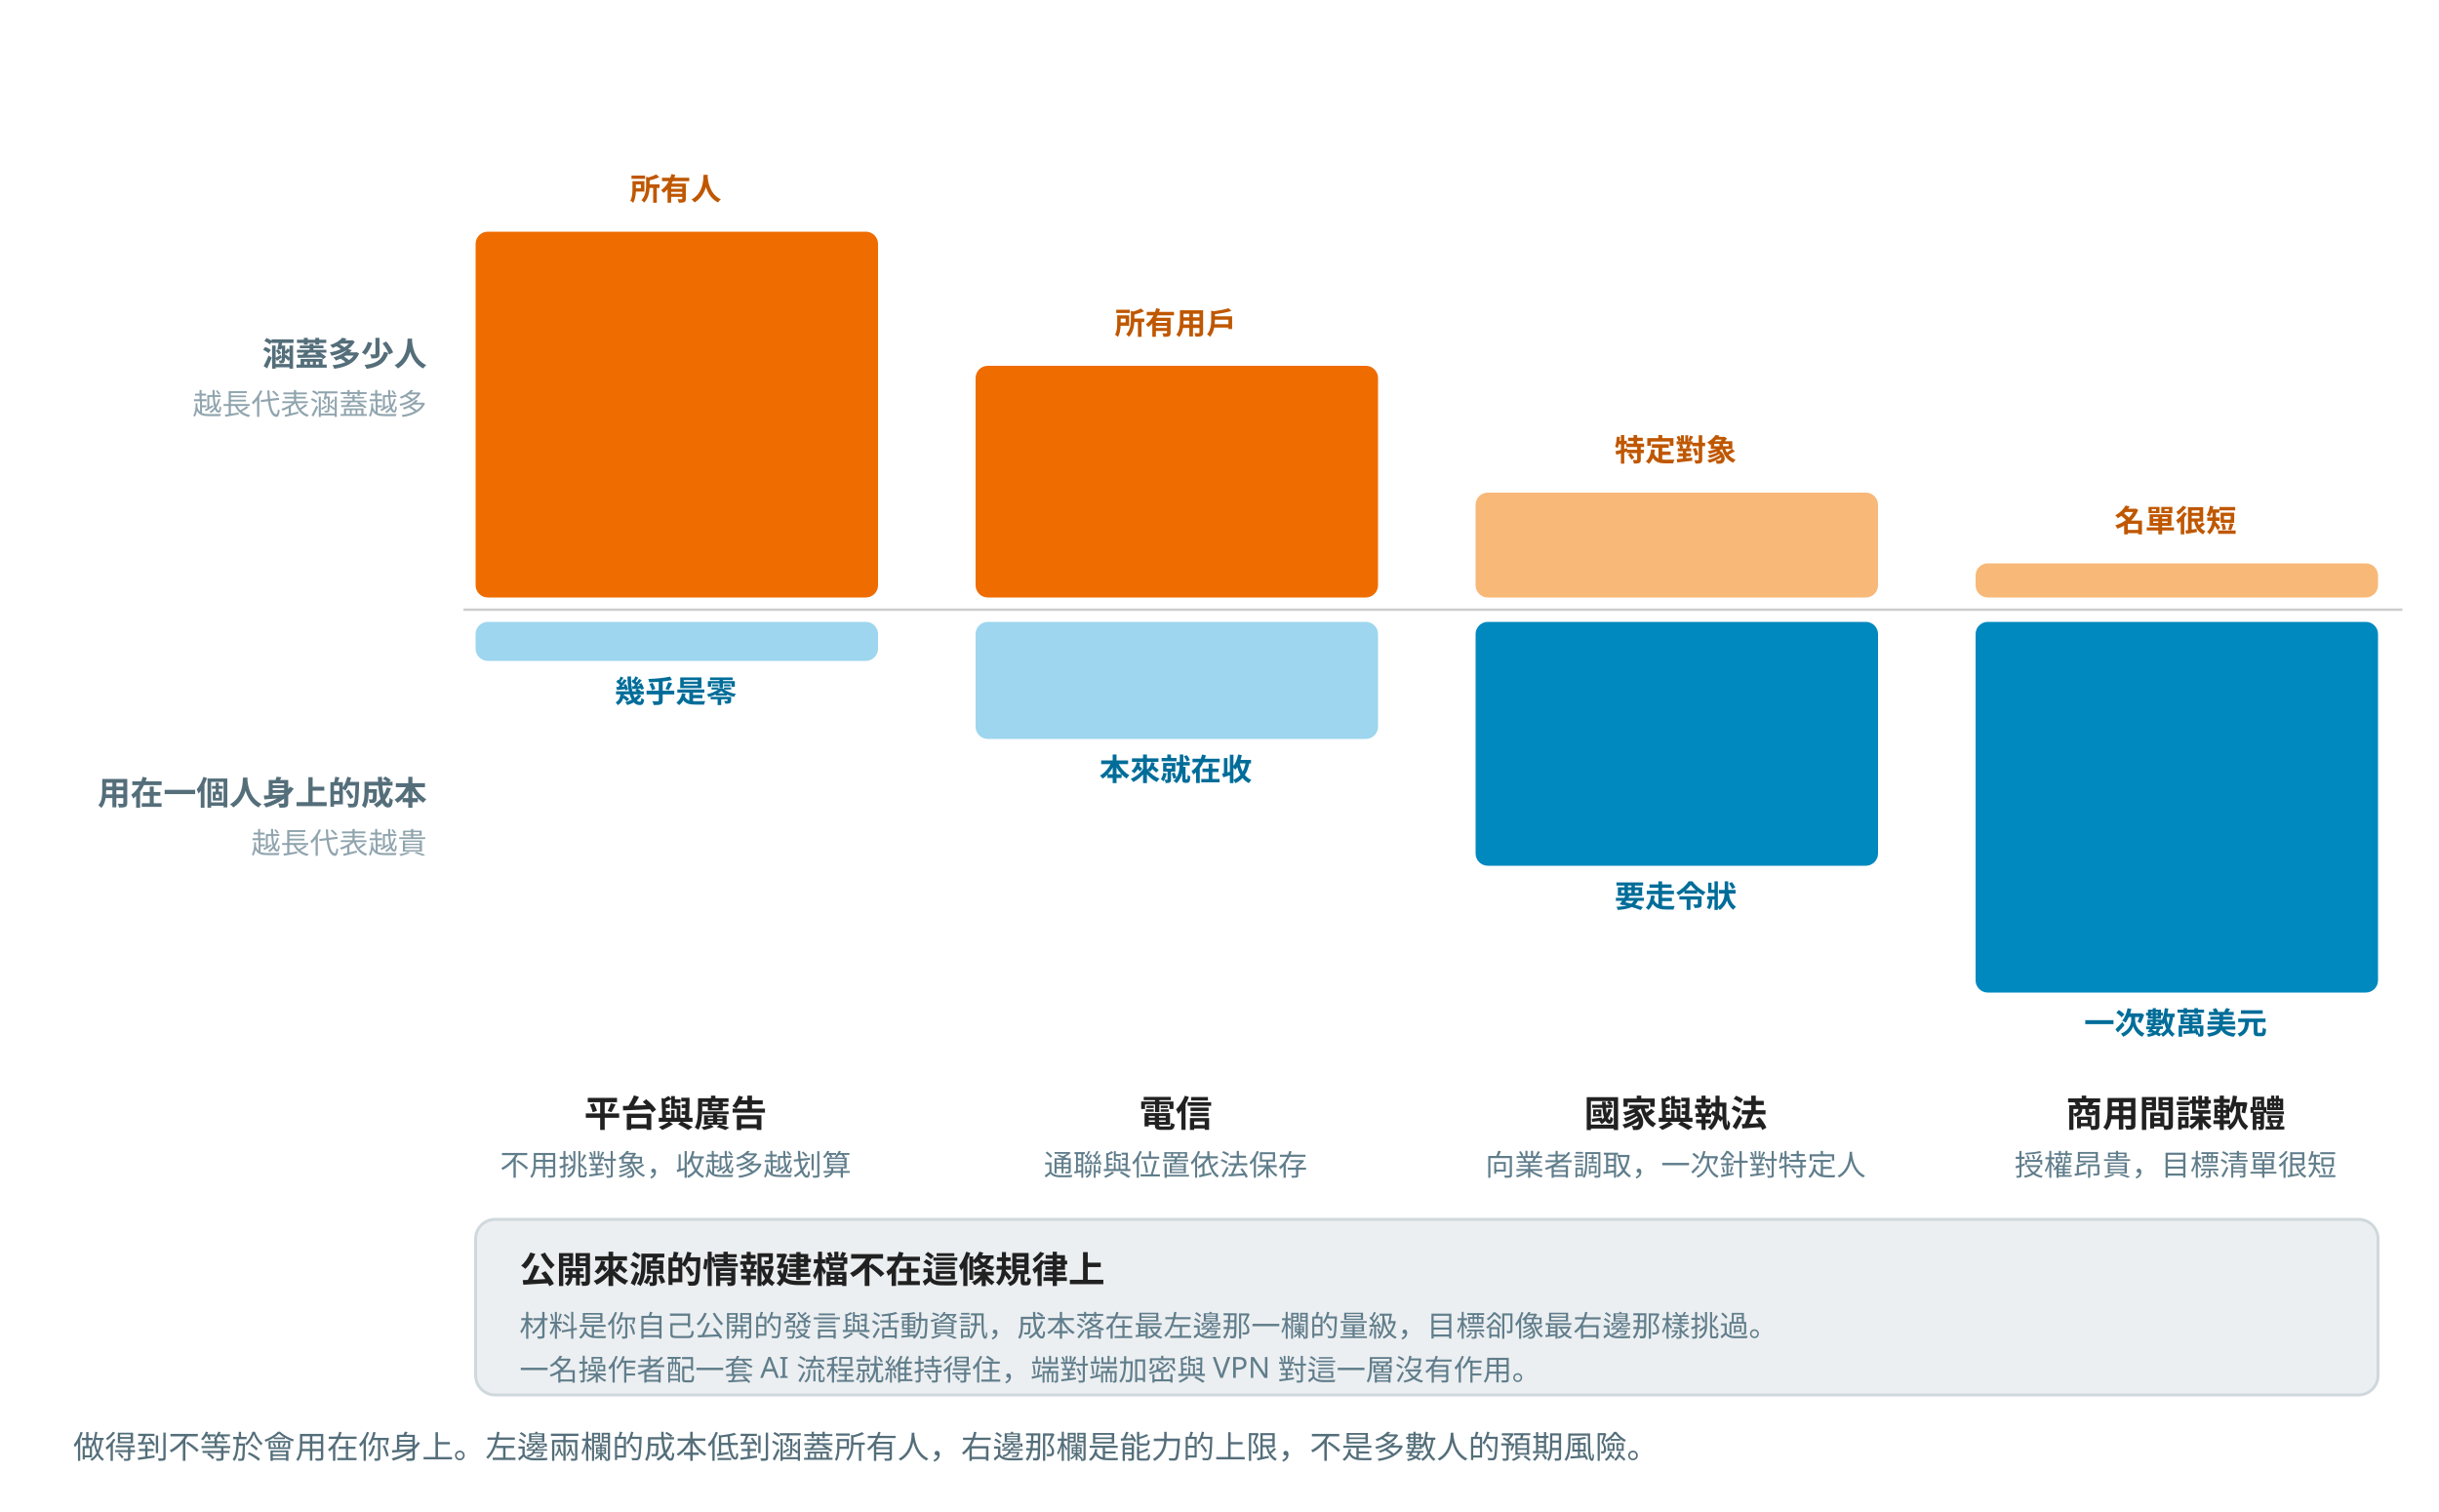
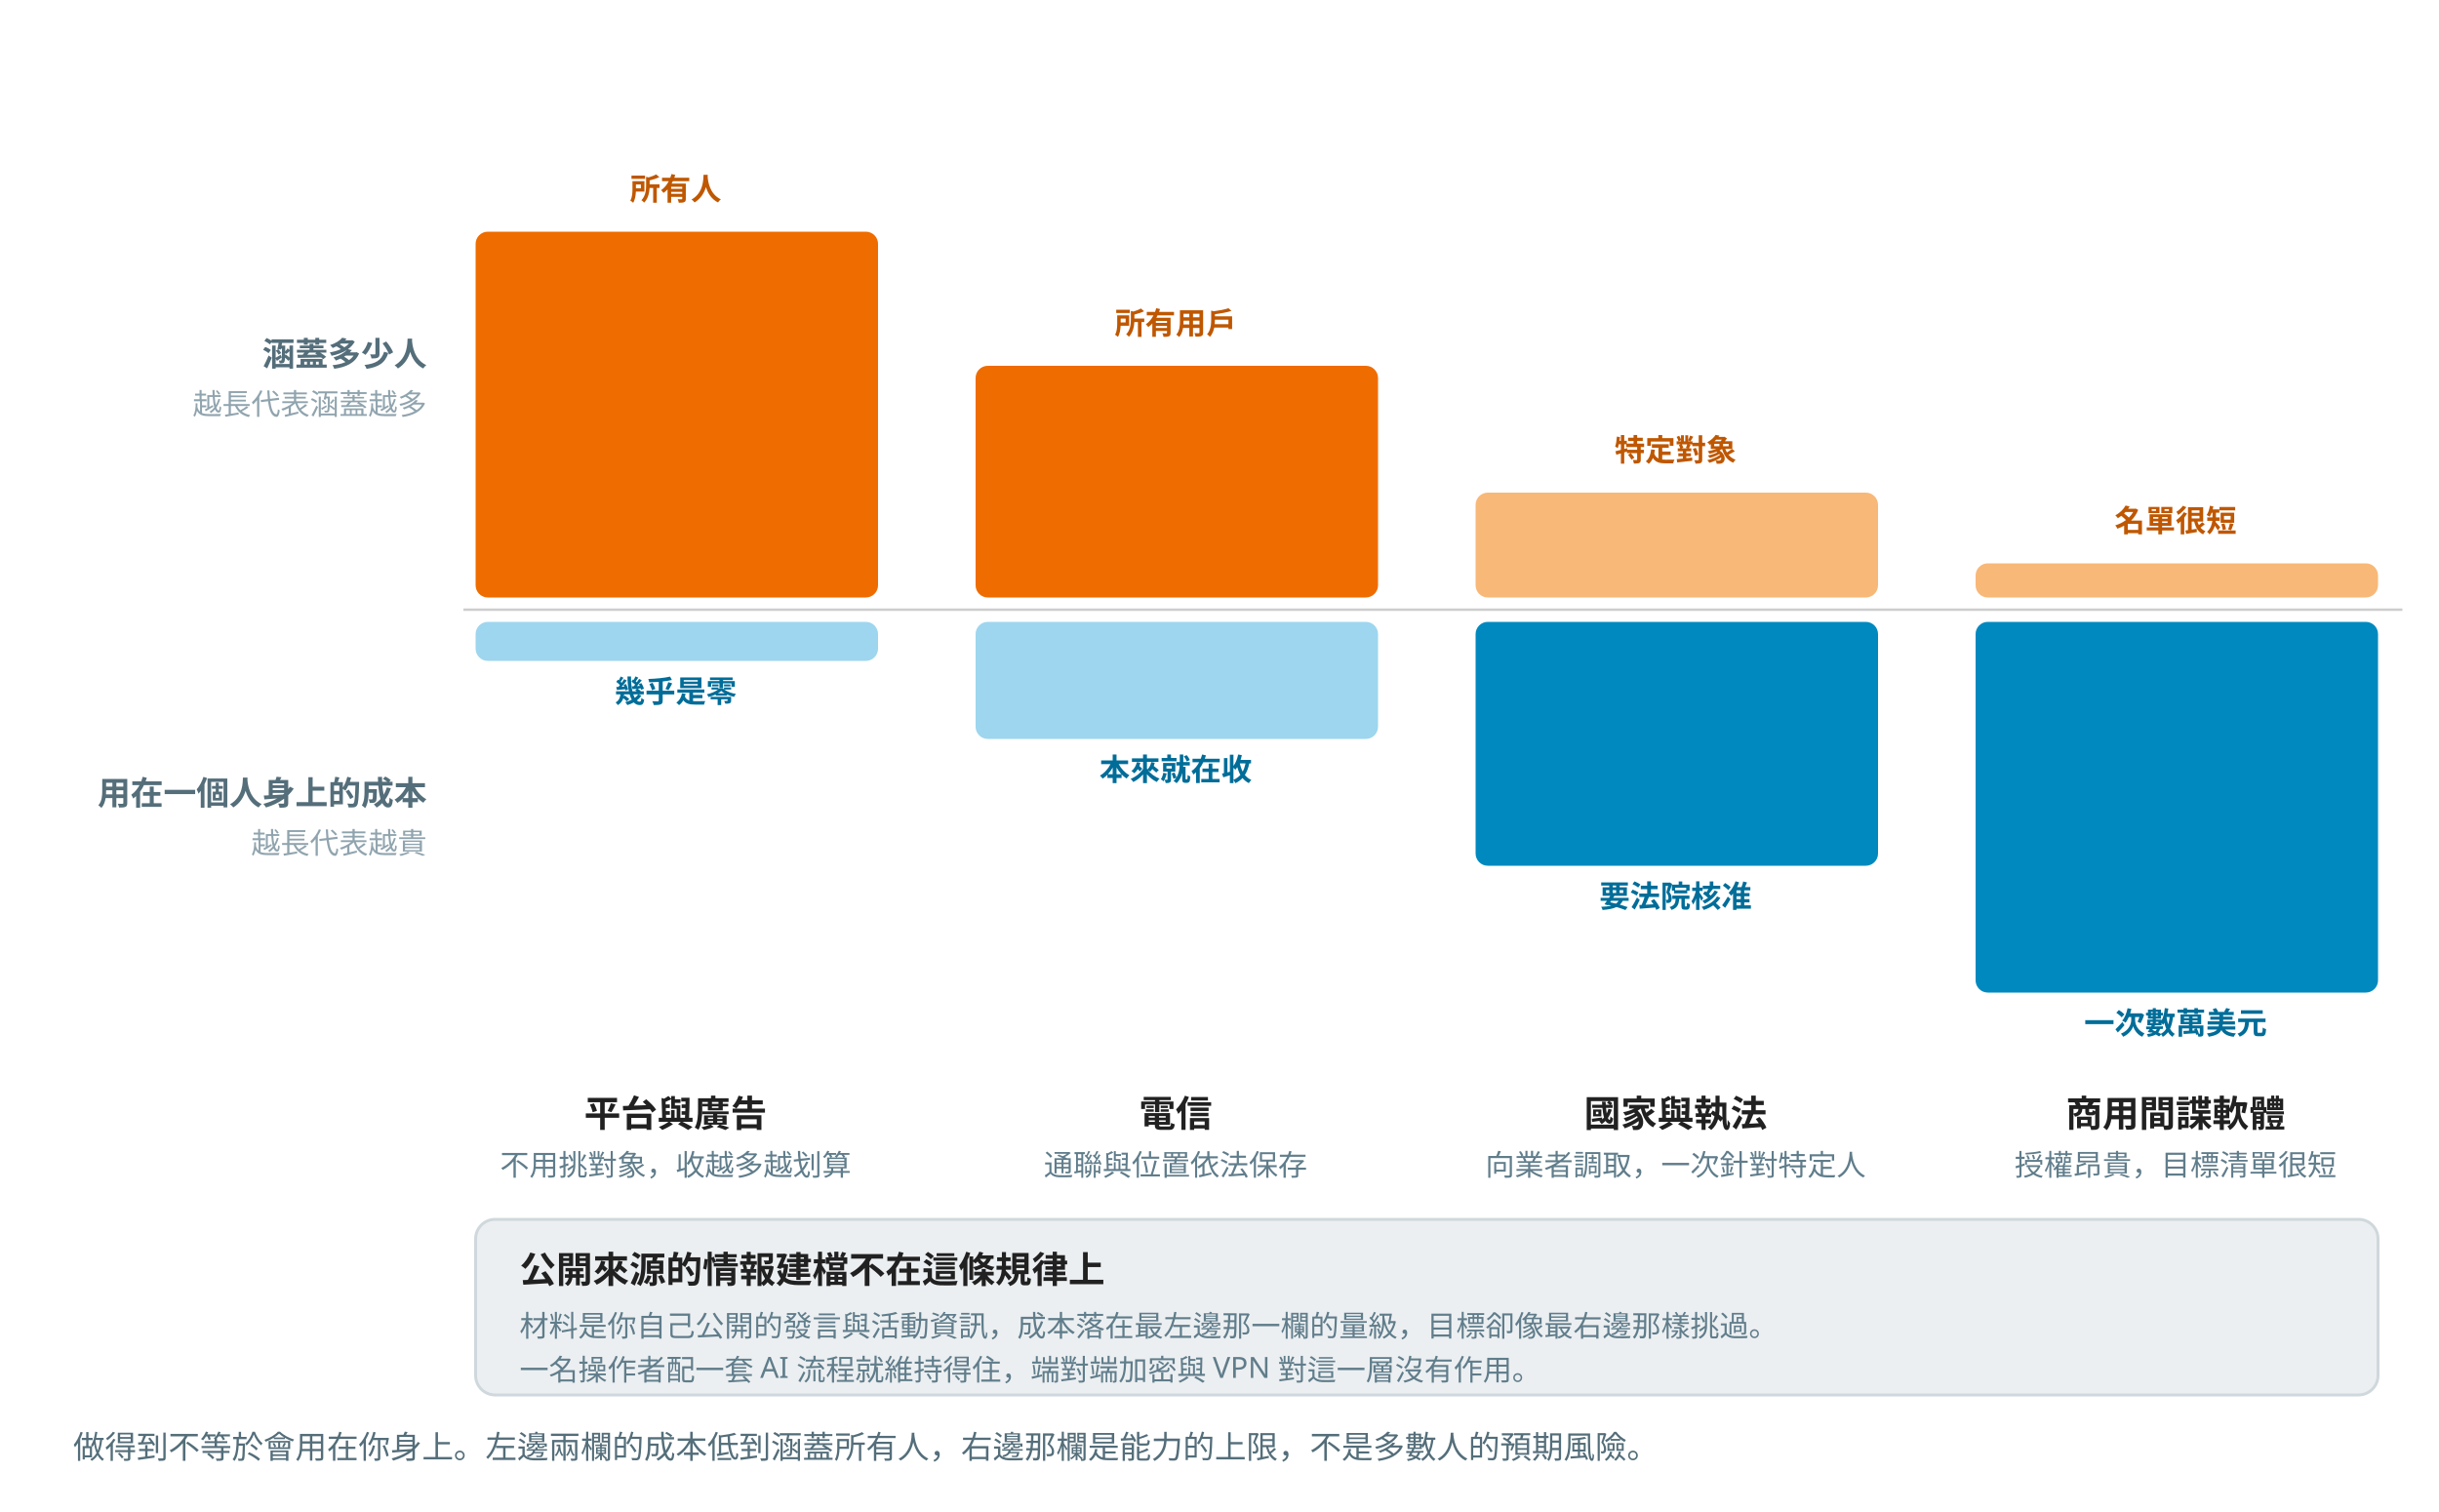
<svg xmlns="http://www.w3.org/2000/svg" viewBox="0 0 1000 620" width="1000" height="620" role="img" aria-labelledby="title desc">
  <style>
  /* 配色對齊 community/brand-assets.md 的色票。這個檔案是被 img 標籤引用的獨立 SVG，
     取不到頁面的 CSS 變數，只能寫死 hex。橙色給涵蓋範圍，左邊那兩欄涵蓋所有人，
     也是讀者實際最需要處理的兩層，跟站上其他示意圖的語意一致。 */
  text { font-family: "Noto Sans TC", "PingFang TC", "Microsoft JhengHei", "Hiragino Sans GB", "Source Han Sans TC", sans-serif; }
  .reach { fill: #ef6c00; }
  .reach-faint { fill: #f8b878; }
  .cost { fill: #0089bf; }
  .cost-faint { fill: #9dd6ee; }
  .mid-line { stroke: #cdcdcd; stroke-width: 1; }
  .side { fill: #546e7a; font-size: 13.5px; font-weight: 600; }
  .side-sub { fill: #90a4ae; font-size: 12px; }
  .layer { fill: #212121; font-size: 15px; font-weight: 600; }
  .note { fill: #607d8b; font-size: 12px; }
  .val { font-size: 12.5px; font-weight: 600; }
  .val-reach { fill: #bf5700; }
  .val-cost { fill: #006d99; }
  .foot { fill: #546e7a; font-size: 13px; }
  .band { fill: #eceff1; stroke: #cfd8dc; stroke-width: 1.2; }

  @media (prefers-color-scheme: dark) {
    .reach { fill: #ff8c1a; }
    .reach-faint { fill: #9c5f1f; }
    .cost { fill: #4dbfff; }
    .cost-faint { fill: #24647f; }
    .mid-line { stroke: #45505a; }
    .side { fill: #b0bec5; }
    .side-sub { fill: #78909c; }
    .layer { fill: #eceff1; }
    .note { fill: #90a4ae; }
    .val-reach { fill: #ffb74d; }
    .val-cost { fill: #4dbfff; }
    .foot { fill: #b0bec5; }
    .band { fill: #23292e; stroke: #4b565e; }
  }
</style>
  <text class="side" x="175" y="150" text-anchor="end">涵蓋多少人</text>
  <text class="side-sub" x="175" y="170" text-anchor="end">越長代表涵蓋越多</text>
  <text class="side" x="175" y="330" text-anchor="end">用在一個人身上的成本</text>
  <text class="side-sub" x="175" y="350" text-anchor="end">越長代表越貴</text>
  <line class="mid-line" x1="190" y1="250" x2="985" y2="250" />
  <rect class="reach" x="195" y="95" width="165" height="150" rx="5" />
  <text class="val val-reach" x="277" y="82" text-anchor="middle">所有人</text>
  <rect class="cost-faint" x="195" y="255" width="165" height="16" rx="5" />
  <text class="val val-cost" x="277" y="288" text-anchor="middle">幾乎是零</text>
  <rect class="reach" x="400" y="150" width="165" height="95" rx="5" />
  <text class="val val-reach" x="482" y="137" text-anchor="middle">所有用戶</text>
  <rect class="cost-faint" x="400" y="255" width="165" height="48" rx="5" />
  <text class="val val-cost" x="482" y="320" text-anchor="middle">本來就在收</text>
  <rect class="reach-faint" x="605" y="202" width="165" height="43" rx="5" />
  <text class="val val-reach" x="687" y="189" text-anchor="middle">特定對象</text>
  <rect class="cost" x="605" y="255" width="165" height="100" rx="5" />
-   <text class="val val-cost" x="687" y="372" text-anchor="middle">要走令狀</text>
+   <text class="val val-cost" x="687" y="372" text-anchor="middle">要法院核准</text>
  <rect class="reach-faint" x="810" y="231" width="165" height="14" rx="5" />
  <text class="val val-reach" x="892" y="218" text-anchor="middle">名單很短</text>
  <rect class="cost" x="810" y="255" width="165" height="152" rx="5" />
  <text class="val val-cost" x="892" y="424" text-anchor="middle">一次數萬美元</text>
  <text class="layer" x="277" y="462" text-anchor="middle">平台與廣告</text>
  <text class="note" x="277" y="482" text-anchor="middle">不用挑對象，收越多越划算</text>
  <text class="layer" x="482" y="462" text-anchor="middle">電信</text>
  <text class="note" x="482" y="482" text-anchor="middle">通聯與位置依法保存</text>
  <text class="layer" x="687" y="462" text-anchor="middle">國家與執法</text>
  <text class="note" x="687" y="482" text-anchor="middle">向業者調取，一次針對特定人</text>
  <text class="layer" x="892" y="462" text-anchor="middle">商用間諜軟體</text>
  <text class="note" x="892" y="482" text-anchor="middle">授權昂貴，目標清單很短</text>
  <rect class="band" x="195" y="500" width="780" height="72" rx="8" />
  <text class="layer" x="213" y="526">公開來源的情報建檔不在這條規律上</text>
  <text class="note" x="213" y="548">材料是你自己公開的發言與活動資訊，成本落在最左邊那一欄的量級，目標卻像最右邊那樣挑過。</text>
  <text class="note" x="213" y="566">一名操作者配一套 AI 流程就維持得住，端對端加密與 VPN 對這一層沒有作用。</text>
  <text class="foot" x="30" y="598">做得到不等於會用在你身上。左邊兩欄的成本低到涵蓋所有人，右邊那欄是能力的上限，不是多數人的預期風險。</text>
</svg>
